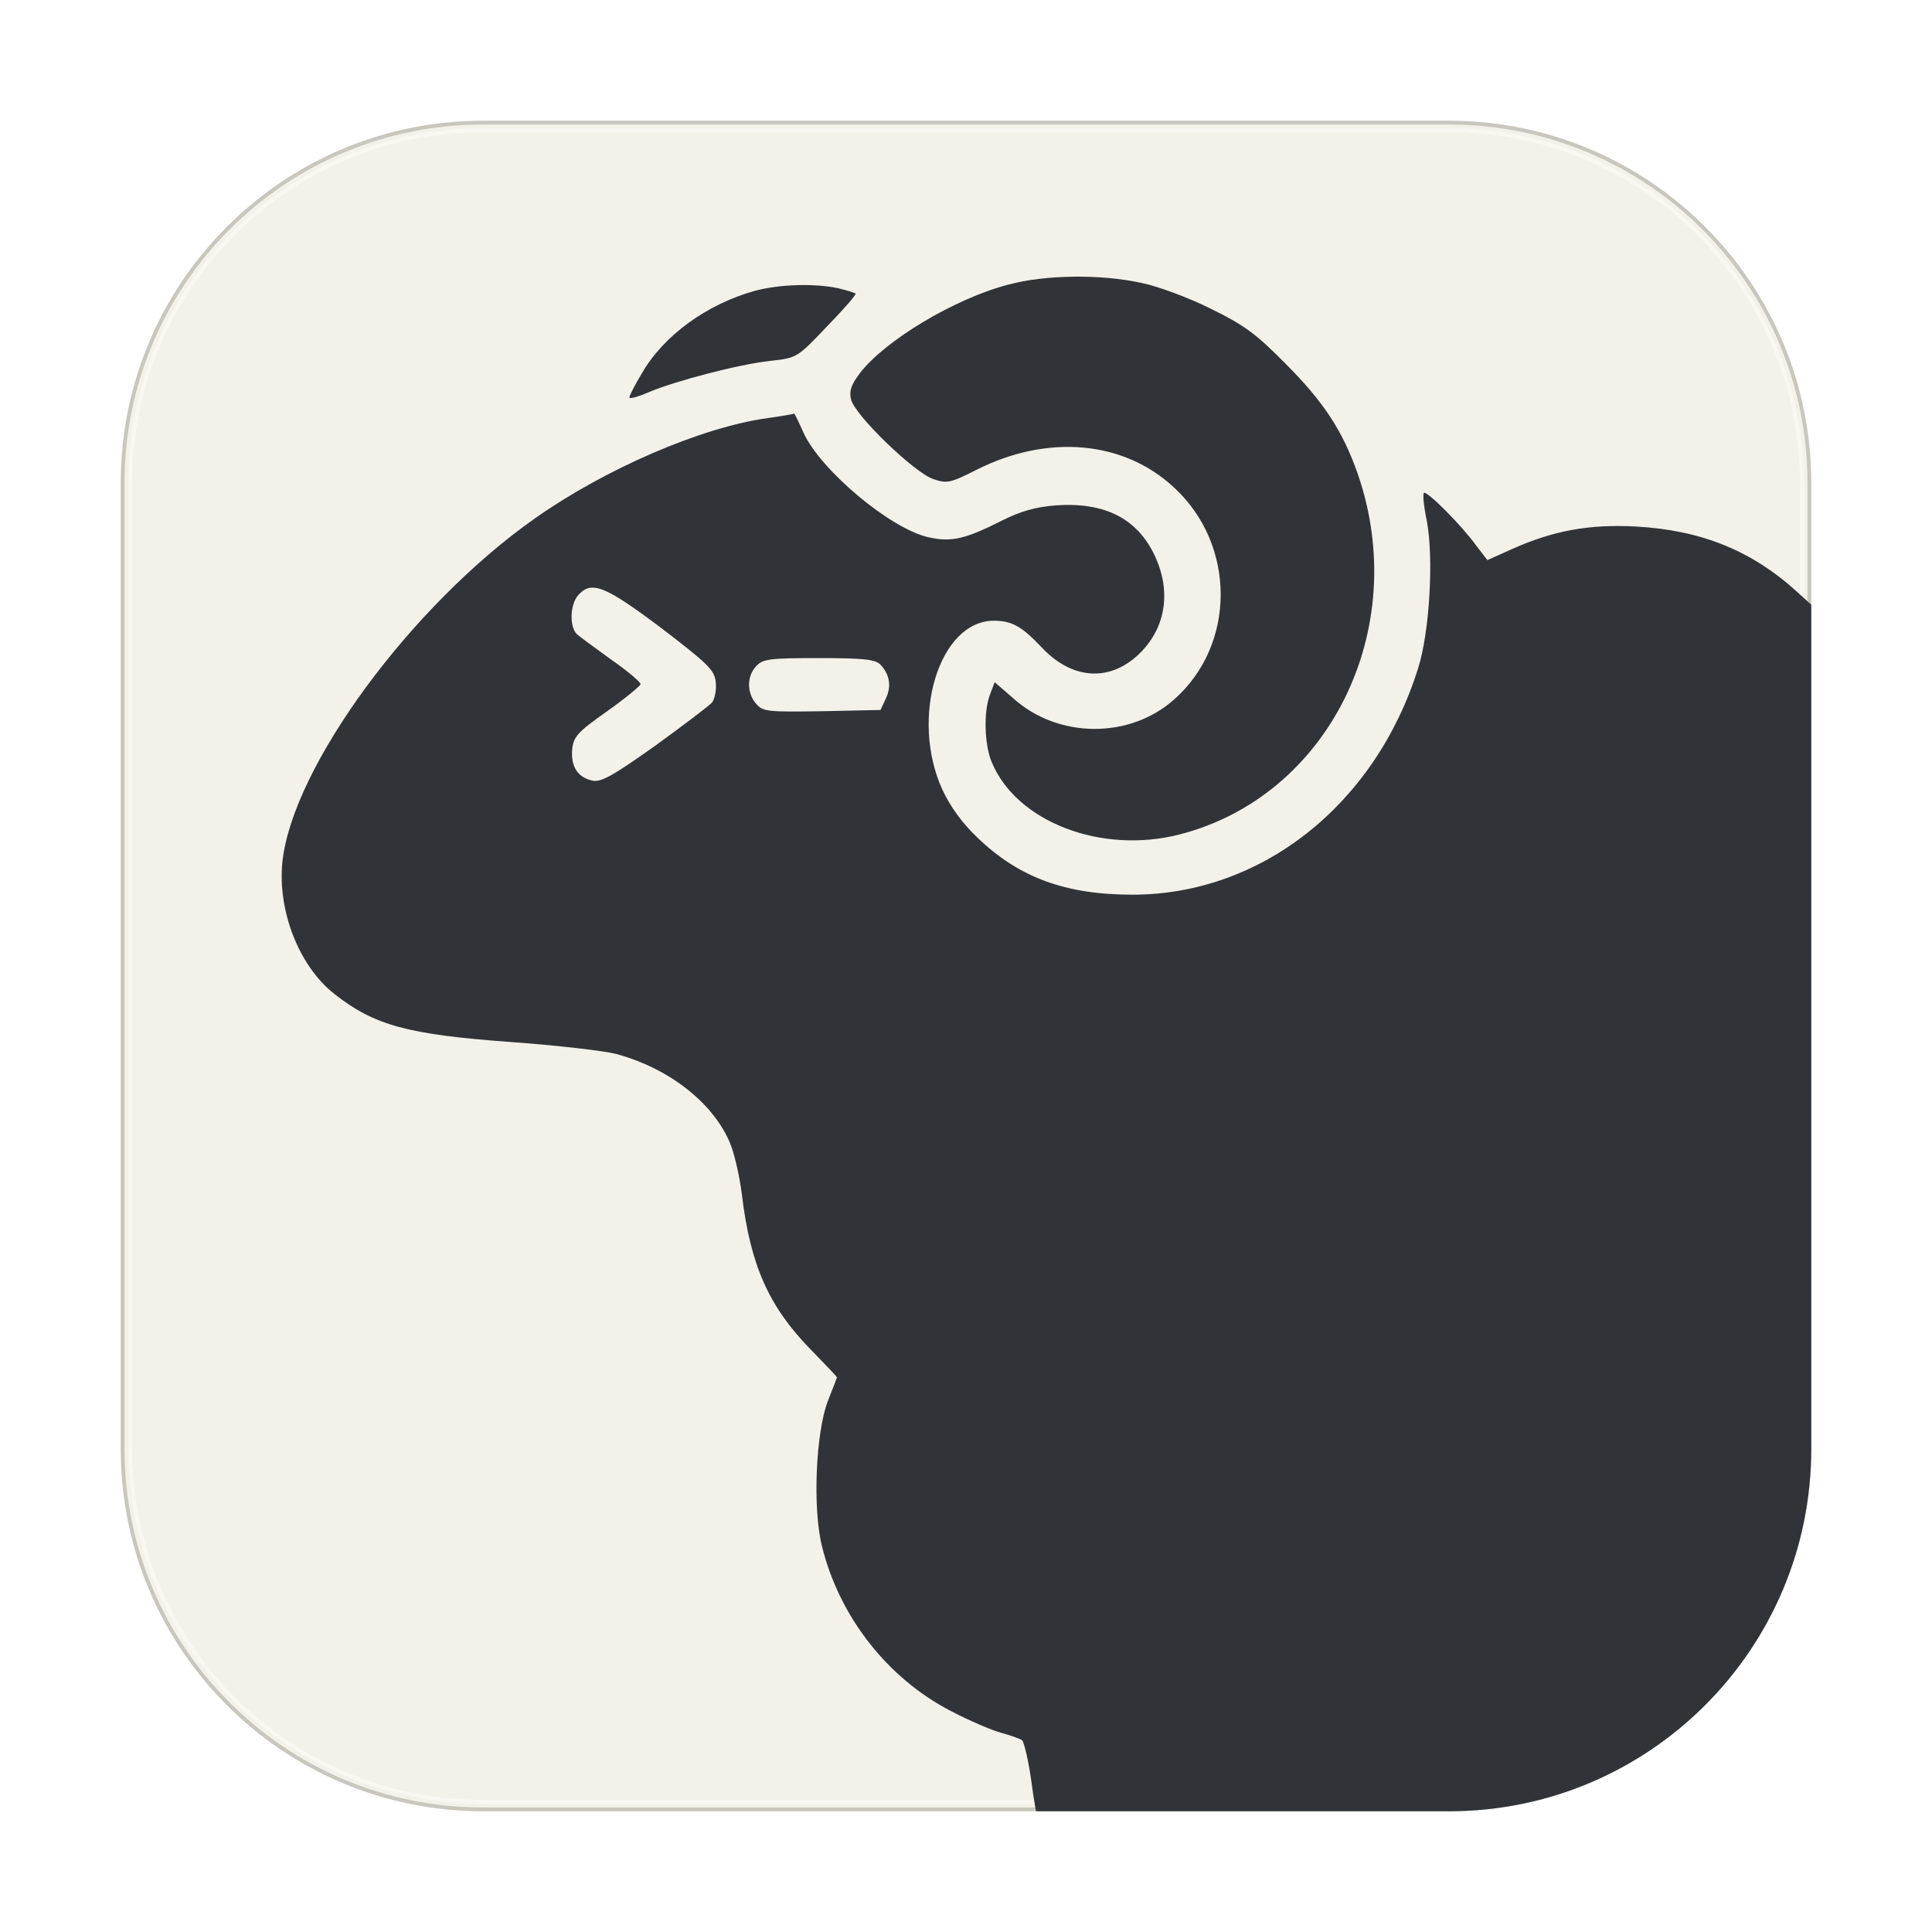
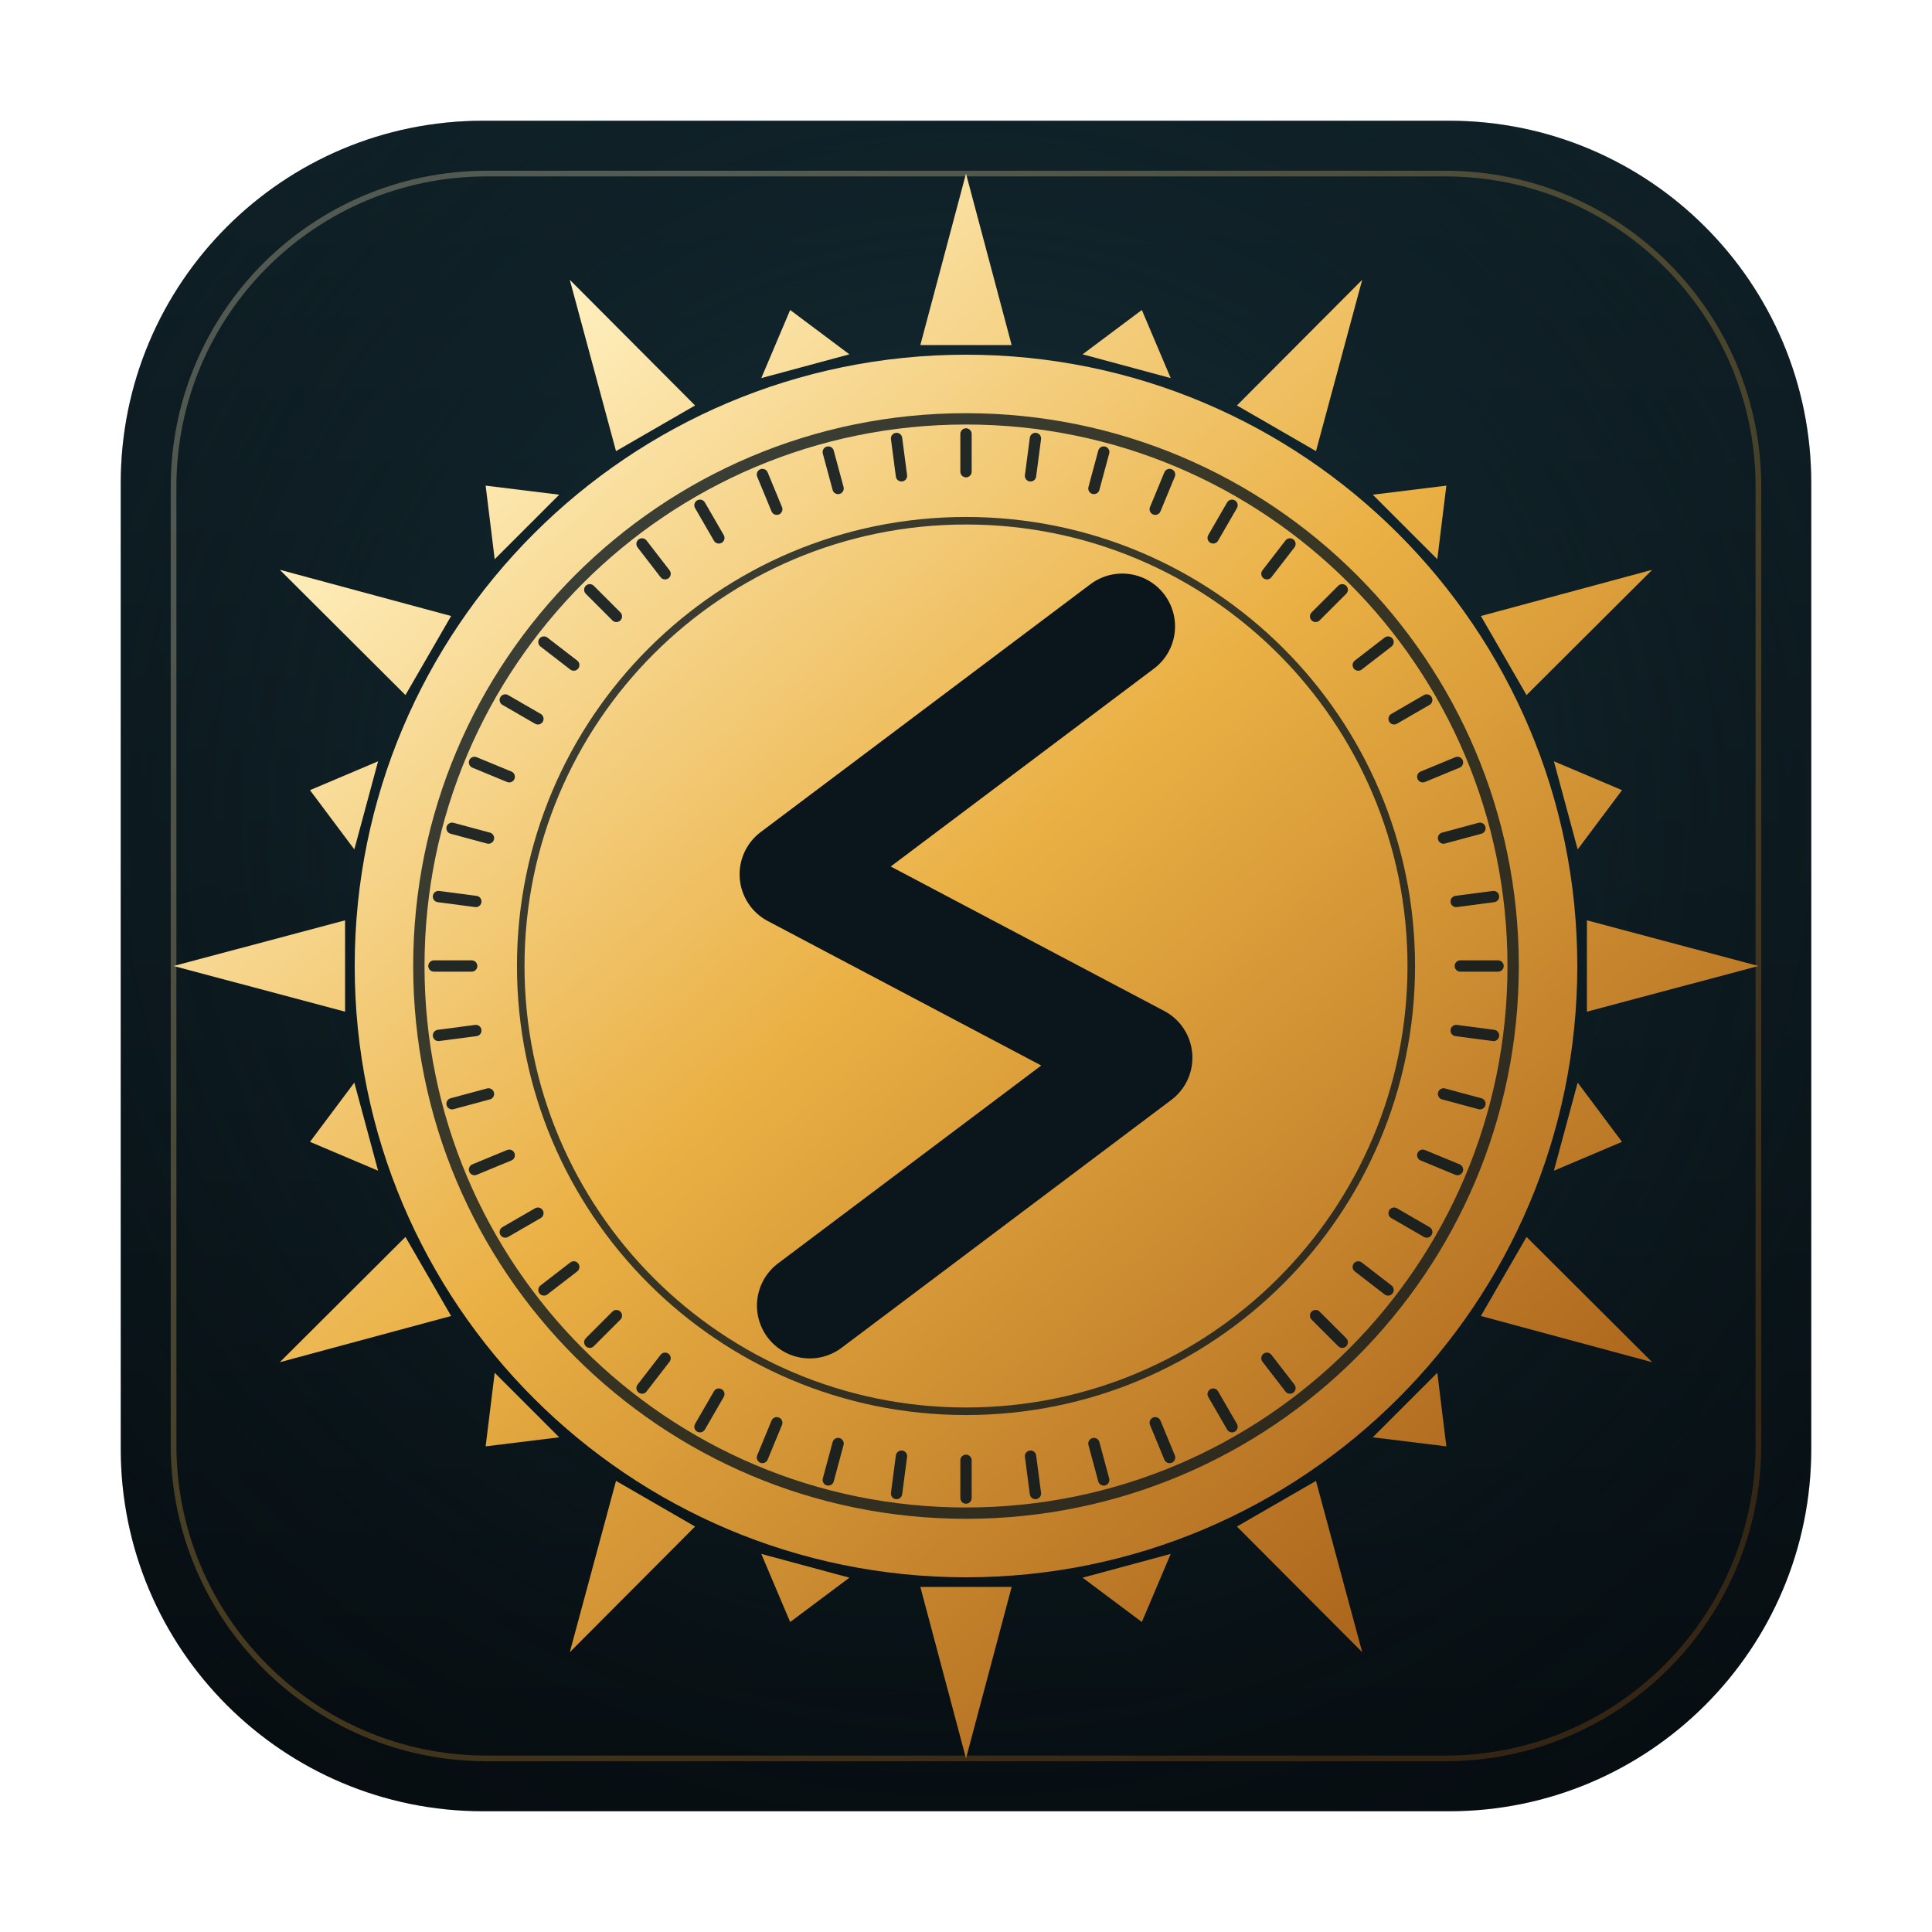
- <svg xmlns="http://www.w3.org/2000/svg" width="1024" height="1024" viewBox="0 0 1024 1024" role="img" aria-labelledby="title desc">
+ <svg xmlns="http://www.w3.org/2000/svg" width="1024" height="1024" viewBox="0 0 1024 1024">
  <defs>
-     <clipPath id="tile-clip">
+     <linearGradient id="g" gradientUnits="userSpaceOnUse" x1="240" y1="200" x2="800" y2="840">
+       <stop offset="0" stop-color="#fff0c0" />
+       <stop offset=".45" stop-color="#eab044" />
+       <stop offset="1" stop-color="#a8611a" />
+     </linearGradient>
+     <linearGradient id="b" x1="0" y1="0" x2="0" y2="1">
+       <stop offset="0" stop-color="#12272f" />
+       <stop offset="1" stop-color="#060c10" />
+     </linearGradient>
+     <radialGradient id="v" cx=".5" cy=".42" r=".7">
+       <stop offset="0" stop-color="#1b3a44" stop-opacity=".9" />
+       <stop offset="1" stop-color="#000" stop-opacity="0" />
+     </radialGradient>
+     <clipPath id="t">
      <rect x="64" y="64" width="896" height="896" rx="192" />
    </clipPath>
-     <path id="ram" d="M2794 3710 c-129 -33 -299 -135 -359 -214 -21 -28 -26 -42 -21 -63 9 -38 154 -178 199 -192 32 -11 41 -9 104 23 171 86 354 70 475 -43 150 -138 150 -379 0 -511 -107 -95 -278 -94 -386 2 l-46 40 -11 -29 c-16 -40 -14 -122 4 -164 60 -144 264 -222 452 -174 360 92 559 494 430 868 -36 103 -81 173 -175 267 -71 72 -100 93 -180 132 -52 26 -127 54 -167 62 -96 21 -230 20 -319 -4z M2183 3695 c-116 -32 -221 -108 -273 -199 -17 -28 -30 -54 -30 -58 0 -4 20 1 45 12 66 28 220 68 294 76 64 7 65 7 137 83 40 41 71 77 69 79 -2 2 -21 8 -42 13 -55 12 -140 10 -200 -6z M2212 3388 c-159 -22 -390 -122 -559 -241 -299 -210 -585 -600 -609 -828 -12 -118 40 -251 125 -318 96 -76 178 -98 426 -116 110 -8 224 -21 254 -29 125 -34 230 -115 272 -211 11 -24 24 -81 30 -127 20 -170 65 -271 166 -374 34 -35 63 -65 63 -67 0 -1 -10 -27 -22 -57 -29 -76 -37 -259 -14 -350 42 -170 158 -318 311 -397 44 -23 98 -46 120 -52 22 -6 45 -14 51 -18 5 -5 15 -48 22 -96 6 -48 14 -92 17 -97 4 -6 415 -10 1131 -10 l1124 0 0 1584 0 1585 -55 -19 c-84 -29 -143 -68 -232 -154 l-83 -78 -54 49 c-111 102 -233 151 -391 160 -113 6 -199 -10 -298 -54 l-60 -27 -26 34 c-37 51 -120 134 -127 128 -3 -4 0 -34 7 -67 17 -89 7 -268 -21 -356 -103 -328 -377 -545 -688 -545 -161 0 -273 41 -373 137 -37 35 -66 75 -85 116 -79 173 -8 407 124 407 44 0 68 -14 117 -66 74 -78 167 -82 238 -9 60 62 72 147 33 231 -42 90 -120 130 -238 122 -50 -4 -85 -14 -131 -37 -89 -45 -122 -52 -176 -40 -92 20 -262 163 -302 253 -11 25 -21 45 -22 45 -1 -1 -30 -6 -65 -11z m-256 -505 c115 -88 129 -102 132 -131 2 -18 -2 -40 -9 -49 -7 -8 -69 -55 -138 -105 -103 -73 -130 -88 -151 -83 -35 8 -51 34 -48 74 3 31 12 42 83 92 44 31 80 61 82 66 1 4 -30 31 -69 58 -39 28 -77 56 -85 63 -18 19 -16 72 4 94 32 35 63 23 199 -79z m528 -88 c23 -24 28 -52 14 -82 l-13 -28 -141 -3 c-130 -2 -142 -1 -158 17 -23 26 -24 66 -1 91 16 18 32 20 151 20 105 0 136 -3 148 -15z" />
  </defs>
-   <rect x="64" y="64" width="896" height="896" rx="192" fill="#f4f1e9" />
-   <rect x="65" y="65" width="894" height="894" rx="191" fill="none" stroke="#c9c6bd" stroke-width="2" />
-   <rect x="69" y="69" width="886" height="886" rx="187" fill="none" stroke="#fffefa" stroke-opacity="0.5" stroke-width="2" />
-   <g clip-path="url(#tile-clip)">
-     <g>
-       <use href="#ram" transform="translate(-80 967) scale(.22 -.22)" fill="#303438" />
-     </g>
+   <g clip-path="url(#t)">
+     <rect width="1024" height="1024" fill="url(#b)" />
+     <rect width="1024" height="1024" fill="url(#v)" />
+     <polygon points="487.8,182.9 512.0,92.0 536.2,182.9" fill="url(#g)" opacity="1" />
+     <polygon points="573.8,187.8 605.2,164.3 620.5,200.4" fill="url(#g)" opacity="1" />
+     <polygon points="655.6,214.9 722.0,148.3 697.5,239.1" fill="url(#g)" opacity="1" />
+     <polygon points="727.6,262.2 766.6,257.4 761.8,296.4" fill="url(#g)" opacity="1" />
+     <polygon points="784.9,326.5 875.7,302.0 809.1,368.4" fill="url(#g)" opacity="1" />
+     <polygon points="823.6,403.5 859.7,418.8 836.2,450.2" fill="url(#g)" opacity="1" />
+     <polygon points="841.1,487.8 932.0,512.0 841.1,536.2" fill="url(#g)" opacity="1" />
+     <polygon points="836.2,573.8 859.7,605.2 823.6,620.5" fill="url(#g)" opacity="1" />
+     <polygon points="809.1,655.6 875.7,722.0 784.9,697.5" fill="url(#g)" opacity="1" />
+     <polygon points="761.8,727.6 766.6,766.6 727.6,761.8" fill="url(#g)" opacity="1" />
+     <polygon points="697.5,784.9 722.0,875.7 655.6,809.1" fill="url(#g)" opacity="1" />
+     <polygon points="620.5,823.6 605.2,859.7 573.8,836.2" fill="url(#g)" opacity="1" />
+     <polygon points="536.2,841.1 512.0,932.0 487.8,841.1" fill="url(#g)" opacity="1" />
+     <polygon points="450.2,836.2 418.8,859.7 403.5,823.6" fill="url(#g)" opacity="1" />
+     <polygon points="368.4,809.1 302.0,875.7 326.5,784.9" fill="url(#g)" opacity="1" />
+     <polygon points="296.4,761.8 257.4,766.6 262.2,727.6" fill="url(#g)" opacity="1" />
+     <polygon points="239.1,697.5 148.3,722.0 214.9,655.6" fill="url(#g)" opacity="1" />
+     <polygon points="200.4,620.5 164.3,605.2 187.8,573.8" fill="url(#g)" opacity="1" />
+     <polygon points="182.9,536.2 92.0,512.0 182.9,487.8" fill="url(#g)" opacity="1" />
+     <polygon points="187.8,450.2 164.3,418.8 200.4,403.5" fill="url(#g)" opacity="1" />
+     <polygon points="214.9,368.4 148.3,302.0 239.1,326.5" fill="url(#g)" opacity="1" />
+     <polygon points="262.2,296.4 257.4,257.4 296.4,262.2" fill="url(#g)" opacity="1" />
+     <polygon points="326.5,239.1 302.0,148.3 368.4,214.9" fill="url(#g)" opacity="1" />
+     <polygon points="403.5,200.4 418.8,164.3 450.2,187.8" fill="url(#g)" opacity="1" />
+     <circle cx="512" cy="512" r="324" fill="url(#g)" opacity="1" />
+     <circle cx="512" cy="512" r="290" fill="none" stroke="#0b161c" stroke-width="6" opacity="0.8" />
+     <line x1="512.0" y1="250.0" x2="512.0" y2="230.0" stroke="#0b161c" stroke-width="6" stroke-linecap="round" opacity="0.9" />
+     <line x1="546.2" y1="252.2" x2="548.8" y2="232.4" stroke="#0b161c" stroke-width="6" stroke-linecap="round" opacity="0.9" />
+     <line x1="579.8" y1="258.9" x2="585.0" y2="239.6" stroke="#0b161c" stroke-width="6" stroke-linecap="round" opacity="0.9" />
+     <line x1="612.3" y1="269.9" x2="619.9" y2="251.5" stroke="#0b161c" stroke-width="6" stroke-linecap="round" opacity="0.9" />
+     <line x1="643.0" y1="285.1" x2="653.0" y2="267.8" stroke="#0b161c" stroke-width="6" stroke-linecap="round" opacity="0.9" />
+     <line x1="671.5" y1="304.1" x2="683.7" y2="288.3" stroke="#0b161c" stroke-width="6" stroke-linecap="round" opacity="0.9" />
+     <line x1="697.3" y1="326.7" x2="711.4" y2="312.6" stroke="#0b161c" stroke-width="6" stroke-linecap="round" opacity="0.9" />
+     <line x1="719.9" y1="352.5" x2="735.7" y2="340.3" stroke="#0b161c" stroke-width="6" stroke-linecap="round" opacity="0.9" />
+     <line x1="738.9" y1="381.0" x2="756.2" y2="371.0" stroke="#0b161c" stroke-width="6" stroke-linecap="round" opacity="0.9" />
+     <line x1="754.1" y1="411.7" x2="772.5" y2="404.1" stroke="#0b161c" stroke-width="6" stroke-linecap="round" opacity="0.9" />
+     <line x1="765.1" y1="444.2" x2="784.4" y2="439.0" stroke="#0b161c" stroke-width="6" stroke-linecap="round" opacity="0.9" />
+     <line x1="771.8" y1="477.8" x2="791.6" y2="475.2" stroke="#0b161c" stroke-width="6" stroke-linecap="round" opacity="0.9" />
+     <line x1="774.0" y1="512.0" x2="794.0" y2="512.0" stroke="#0b161c" stroke-width="6" stroke-linecap="round" opacity="0.9" />
+     <line x1="771.8" y1="546.2" x2="791.6" y2="548.8" stroke="#0b161c" stroke-width="6" stroke-linecap="round" opacity="0.9" />
+     <line x1="765.1" y1="579.8" x2="784.4" y2="585.0" stroke="#0b161c" stroke-width="6" stroke-linecap="round" opacity="0.9" />
+     <line x1="754.1" y1="612.3" x2="772.5" y2="619.9" stroke="#0b161c" stroke-width="6" stroke-linecap="round" opacity="0.9" />
+     <line x1="738.9" y1="643.0" x2="756.2" y2="653.0" stroke="#0b161c" stroke-width="6" stroke-linecap="round" opacity="0.9" />
+     <line x1="719.9" y1="671.5" x2="735.7" y2="683.7" stroke="#0b161c" stroke-width="6" stroke-linecap="round" opacity="0.9" />
+     <line x1="697.3" y1="697.3" x2="711.4" y2="711.4" stroke="#0b161c" stroke-width="6" stroke-linecap="round" opacity="0.9" />
+     <line x1="671.5" y1="719.9" x2="683.7" y2="735.7" stroke="#0b161c" stroke-width="6" stroke-linecap="round" opacity="0.9" />
+     <line x1="643.0" y1="738.9" x2="653.0" y2="756.2" stroke="#0b161c" stroke-width="6" stroke-linecap="round" opacity="0.9" />
+     <line x1="612.3" y1="754.1" x2="619.9" y2="772.5" stroke="#0b161c" stroke-width="6" stroke-linecap="round" opacity="0.9" />
+     <line x1="579.8" y1="765.1" x2="585.0" y2="784.4" stroke="#0b161c" stroke-width="6" stroke-linecap="round" opacity="0.9" />
+     <line x1="546.2" y1="771.8" x2="548.8" y2="791.6" stroke="#0b161c" stroke-width="6" stroke-linecap="round" opacity="0.9" />
+     <line x1="512.0" y1="774.0" x2="512.0" y2="794.0" stroke="#0b161c" stroke-width="6" stroke-linecap="round" opacity="0.9" />
+     <line x1="477.8" y1="771.8" x2="475.2" y2="791.6" stroke="#0b161c" stroke-width="6" stroke-linecap="round" opacity="0.9" />
+     <line x1="444.2" y1="765.1" x2="439.0" y2="784.4" stroke="#0b161c" stroke-width="6" stroke-linecap="round" opacity="0.9" />
+     <line x1="411.7" y1="754.1" x2="404.1" y2="772.5" stroke="#0b161c" stroke-width="6" stroke-linecap="round" opacity="0.9" />
+     <line x1="381.0" y1="738.9" x2="371.0" y2="756.2" stroke="#0b161c" stroke-width="6" stroke-linecap="round" opacity="0.9" />
+     <line x1="352.5" y1="719.9" x2="340.3" y2="735.7" stroke="#0b161c" stroke-width="6" stroke-linecap="round" opacity="0.9" />
+     <line x1="326.7" y1="697.3" x2="312.6" y2="711.4" stroke="#0b161c" stroke-width="6" stroke-linecap="round" opacity="0.9" />
+     <line x1="304.1" y1="671.5" x2="288.3" y2="683.7" stroke="#0b161c" stroke-width="6" stroke-linecap="round" opacity="0.9" />
+     <line x1="285.1" y1="643.0" x2="267.8" y2="653.0" stroke="#0b161c" stroke-width="6" stroke-linecap="round" opacity="0.9" />
+     <line x1="269.9" y1="612.3" x2="251.5" y2="619.9" stroke="#0b161c" stroke-width="6" stroke-linecap="round" opacity="0.9" />
+     <line x1="258.9" y1="579.8" x2="239.6" y2="585.0" stroke="#0b161c" stroke-width="6" stroke-linecap="round" opacity="0.9" />
+     <line x1="252.2" y1="546.2" x2="232.4" y2="548.8" stroke="#0b161c" stroke-width="6" stroke-linecap="round" opacity="0.9" />
+     <line x1="250.0" y1="512.0" x2="230.0" y2="512.0" stroke="#0b161c" stroke-width="6" stroke-linecap="round" opacity="0.9" />
+     <line x1="252.2" y1="477.8" x2="232.4" y2="475.2" stroke="#0b161c" stroke-width="6" stroke-linecap="round" opacity="0.9" />
+     <line x1="258.9" y1="444.2" x2="239.6" y2="439.0" stroke="#0b161c" stroke-width="6" stroke-linecap="round" opacity="0.9" />
+     <line x1="269.9" y1="411.7" x2="251.5" y2="404.1" stroke="#0b161c" stroke-width="6" stroke-linecap="round" opacity="0.9" />
+     <line x1="285.1" y1="381.0" x2="267.8" y2="371.0" stroke="#0b161c" stroke-width="6" stroke-linecap="round" opacity="0.9" />
+     <line x1="304.1" y1="352.5" x2="288.3" y2="340.3" stroke="#0b161c" stroke-width="6" stroke-linecap="round" opacity="0.9" />
+     <line x1="326.7" y1="326.7" x2="312.6" y2="312.6" stroke="#0b161c" stroke-width="6" stroke-linecap="round" opacity="0.9" />
+     <line x1="352.5" y1="304.1" x2="340.3" y2="288.3" stroke="#0b161c" stroke-width="6" stroke-linecap="round" opacity="0.9" />
+     <line x1="381.0" y1="285.1" x2="371.0" y2="267.8" stroke="#0b161c" stroke-width="6" stroke-linecap="round" opacity="0.9" />
+     <line x1="411.7" y1="269.9" x2="404.1" y2="251.5" stroke="#0b161c" stroke-width="6" stroke-linecap="round" opacity="0.9" />
+     <line x1="444.2" y1="258.9" x2="439.0" y2="239.6" stroke="#0b161c" stroke-width="6" stroke-linecap="round" opacity="0.9" />
+     <line x1="477.8" y1="252.2" x2="475.2" y2="232.4" stroke="#0b161c" stroke-width="6" stroke-linecap="round" opacity="0.9" />
+     <circle cx="512" cy="512" r="236" fill="#0b161c" opacity="0.0" />
+     <path d="M594.8 332.0 L420.0 463.4 L604.0 560.6 L429.2 692.0" fill="none" stroke="#0b161c" stroke-width="56" stroke-linecap="round" stroke-linejoin="round" />
+     <circle cx="512" cy="512" r="236" fill="none" stroke="#0b161c" stroke-width="4" opacity="0.8" />
+     <rect x="92" y="92" width="840" height="840" rx="166" fill="none" stroke="url(#g)" stroke-opacity=".28" stroke-width="3" />
  </g>
</svg>
